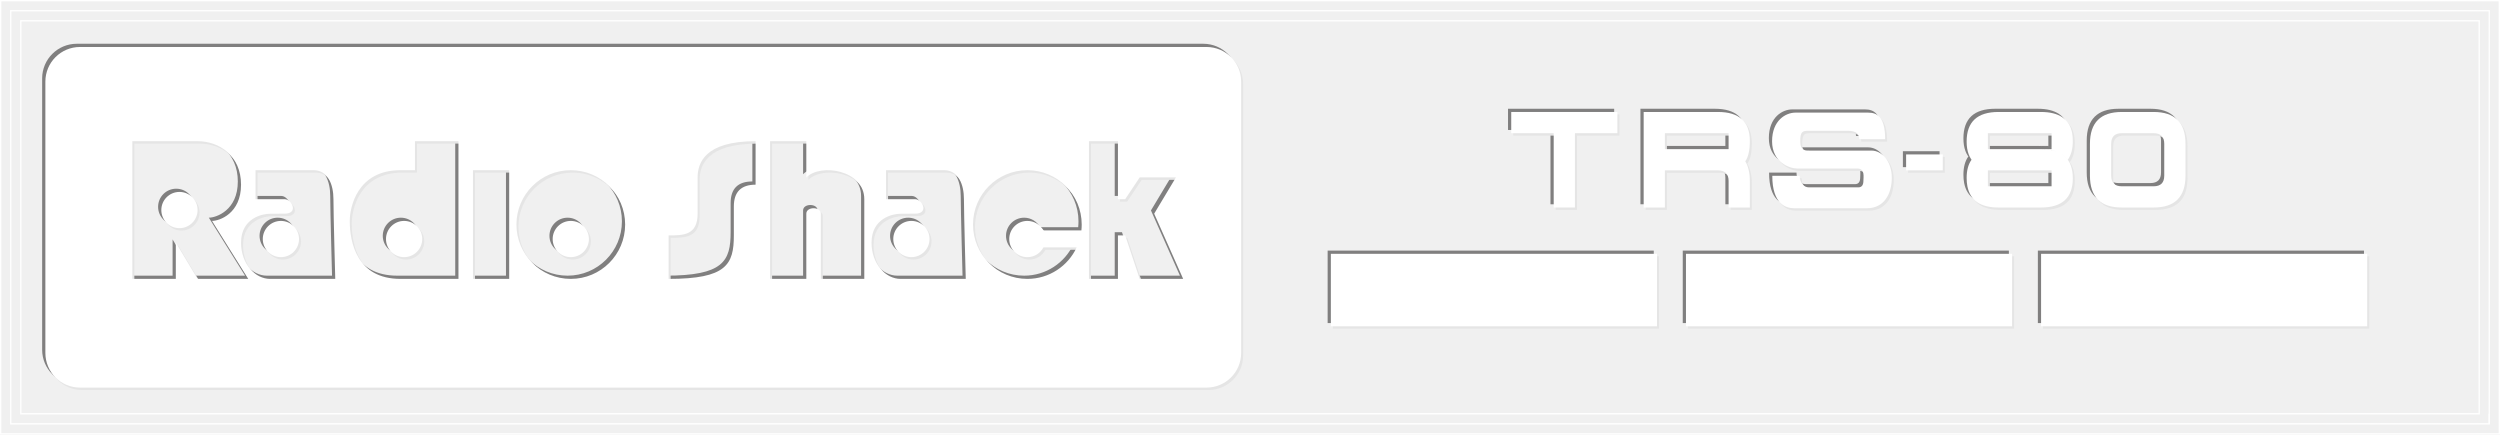
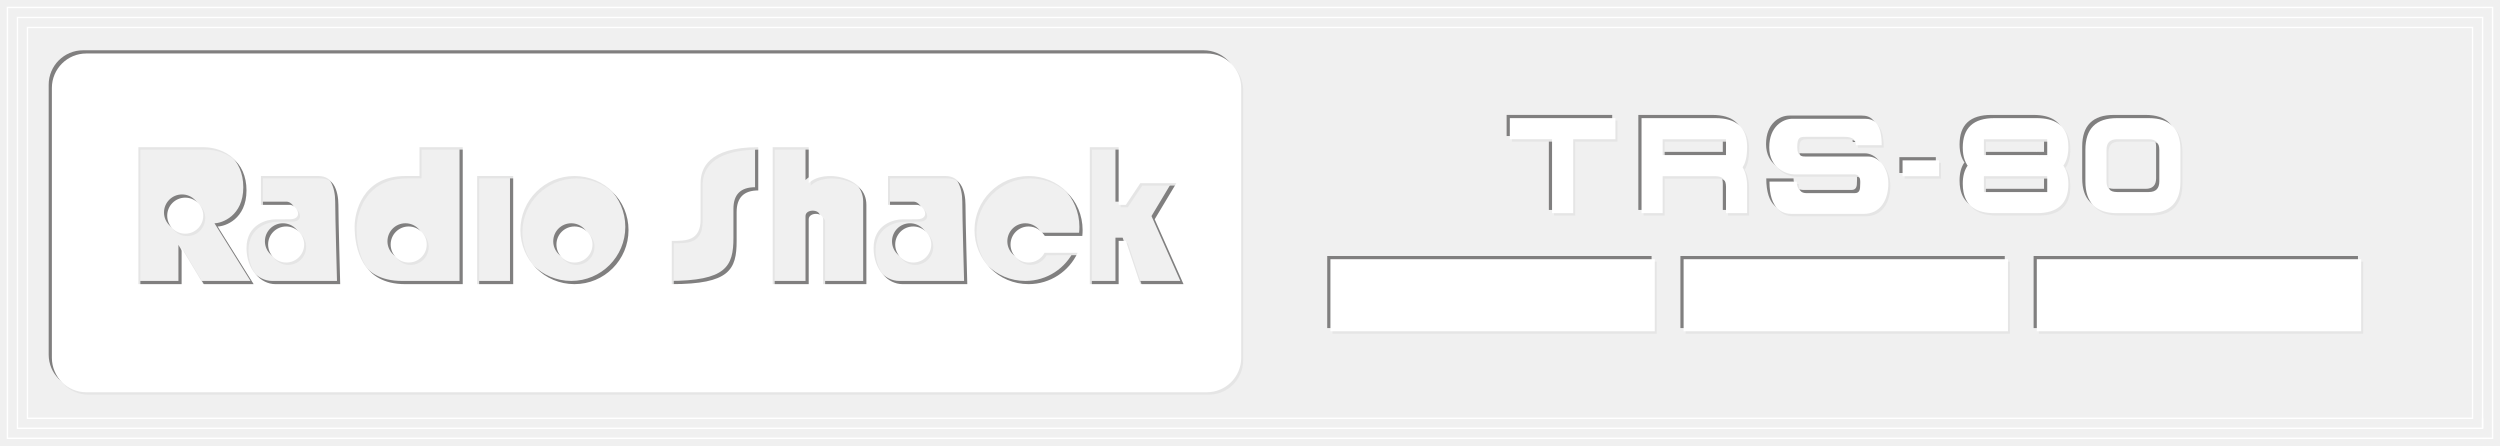
- <svg xmlns="http://www.w3.org/2000/svg" version="1.1" id="Layer_1" x="0px" y="0px" width="1839.607" height="319.779" viewBox="0 0 1839.607 319.779" enable-background="new 0 0 1894 384" xml:space="preserve">
+ <svg xmlns="http://www.w3.org/2000/svg" xml:space="preserve" enable-background="new 0 0 1894 384" viewBox="0 0 1849.607 329.779" height="329.779" width="1849.607" y="0px" x="0px" id="Layer_1" version="1.1">
  <defs id="defs112" />
-   <g id="Layer_1_1_" style="display:inline" transform="translate(-29,-30)" />
-   <g id="Layer_2" transform="translate(-29,-30)">
-     <g id="g106" style="display:inline">
-       <g id="g14" style="display:inline;fill:none;stroke:#ffffff;stroke-opacity:1">
-         <g id="g10" style="fill:none;stroke:#ffffff;stroke-opacity:1">
-           <linearGradient id="SVGID_1_" gradientUnits="userSpaceOnUse" x1="948.806" y1="43.098" x2="948.806" y2="337.083">
-             <stop offset="0.004" style="stop-color:#E2E3E4" id="stop3" />
-             <stop offset="1" style="stop-color:#B3B5B8" id="stop5" />
+   <g transform="translate(-24,-25)" style="display:inline" id="Layer_1_1_" />
+   <g transform="translate(-24,-25)" id="Layer_2">
+     <g style="display:inline" id="g106">
+       <g style="display:inline;fill:none;stroke:#ffffff;stroke-opacity:1" id="g14">
+         <g style="fill:none;stroke:#ffffff;stroke-opacity:1" id="g10">
+           <linearGradient y2="337.083" x2="948.806" y1="43.098" x1="948.806" gradientUnits="userSpaceOnUse" id="SVGID_1_">
+             <stop id="stop3" style="stop-color:#E2E3E4" offset="0.004" />
+             <stop id="stop5" style="stop-color:#B3B5B8" offset="1" />
          </linearGradient>
-           <rect x="36.907" y="37.907" width="1823.796" height="303.966" id="rect8" style="fill:none;stroke:#ffffff;stroke-opacity:1" />
+           <rect style="fill:none;stroke:#ffffff;stroke-opacity:1" id="rect8" height="303.966" width="1823.796" y="37.907" x="36.907" />
        </g>
-         <path d="M 29.5,349.279 V 30.5 h 1838.607 v 311.372 7.407 z m 1831.203,-7.407 v -7.405 z M 44.312,334.467 H 1853.296 V 45.313 H 44.312 Z" id="path12" style="fill:none;stroke:#ffffff;stroke-opacity:1" />
+         <path style="fill:none;stroke:#ffffff;stroke-opacity:1" id="path12" d="M 29.5,349.279 V 30.5 h 1838.607 v 311.372 7.407 z m 1831.203,-7.407 v -7.405 z M 44.312,334.467 H 1853.296 V 45.313 H 44.312 Z" />
      </g>
-       <g id="g44" style="display:inline">
+       <g style="display:inline" id="g44">
        <g id="g20">
          <g id="g18">
-             <path d="m 697.277,190.185 c -7.363,0 -13.332,5.969 -13.332,13.333 0,7.362 5.969,13.332 13.332,13.332 7.361,0 13.332,-5.97 13.332,-13.332 0,-7.364 -5.969,-13.333 -13.332,-13.333 z m -463.948,0 c -7.362,0 -13.332,5.969 -13.332,13.333 0,7.362 5.97,13.332 13.332,13.332 7.363,0 13.333,-5.97 13.333,-13.332 0,-7.364 -5.97,-13.333 -13.333,-13.333 z m 77.325,13.333 c 0,7.362 5.969,13.332 13.332,13.332 7.362,0 13.332,-5.97 13.332,-13.332 0,-7.363 -5.97,-13.333 -13.332,-13.333 -7.363,0 -13.332,5.969 -13.332,13.333 z m 135.985,-13.333 c -7.362,0 -13.332,5.969 -13.332,13.333 0,7.362 5.97,13.332 13.332,13.332 7.363,0 13.332,-5.97 13.332,-13.332 0,-7.364 -5.97,-13.333 -13.332,-13.333 z M 914.438,62.199 H 85.493 c -14.071,0 -25.479,11.407 -25.479,25.479 V 287.36 c 0,14.07 11.408,25.479 25.479,25.479 h 828.944 c 14.071,0 25.479,-11.406 25.479,-25.479 V 87.678 C 939.917,73.606 928.51,62.199 914.438,62.199 Z M 172.002,232.848 156.003,206.184 v 26.664 H 124.006 V 131.524 h 47.995 c 15.998,0 31.997,10.666 31.997,31.997 0,21.331 -15.999,26.664 -21.331,26.664 l 26.664,42.663 z m 53.328,0 c -10.665,0 -21.331,-10.666 -21.331,-26.664 0,-18.175 15.998,-21.332 21.331,-21.263 1.944,0.026 9.087,-0.069 10.666,-0.069 10.666,0 5.333,-10.666 0,-10.666 -5.333,0 -21.331,0 -21.331,0 v -21.331 h 42.662 c 10.666,0 14.665,10.666 14.665,21.331 0,10.666 1.333,58.66 1.333,58.66 H 225.33 Z m 138.65,0 c 0,0 -21.33,0 -42.661,0 -31.997,0 -37.329,-26.664 -37.329,-42.663 0,-9.809 5.332,-37.329 37.329,-37.329 h 10.666 v -21.332 h 31.997 v 101.324 z m 37.331,0 h -26.664 v -79.992 h 26.664 z m 45.328,0 c -22.089,0 -39.996,-17.906 -39.996,-39.996 0,-22.088 17.906,-39.996 39.996,-39.996 22.09,0 39.995,17.906 39.995,39.996 0,22.087 -17.905,39.996 -39.995,39.996 z m 135.984,-69.327 c -10.665,0 -15.998,5.333 -15.998,15.998 0,10.665 0,5.333 0,21.331 0,21.332 -5.333,31.998 -47.995,31.998 0,-21.332 0,-31.998 0,-31.998 10.666,0 21.331,0 21.331,-15.998 0,-15.998 0,-15.998 0,-26.664 0,-10.666 5.333,-26.664 42.662,-26.664 0,10.666 0,31.997 0,31.997 z m 79.991,69.327 h -31.996 v -47.996 c 0,-5.333 -10.666,-5.333 -10.666,0 0,5.333 0,47.996 0,47.996 H 593.288 V 131.524 h 26.664 v 26.664 c 10.666,-10.666 42.662,-5.333 42.662,15.998 0,21.332 0,58.662 0,58.662 z m 26.664,0 c -10.666,0 -21.331,-10.666 -21.331,-26.664 0,-18.175 15.998,-21.332 21.331,-21.263 1.942,0.026 9.087,-0.069 10.666,-0.069 10.666,0 5.333,-10.666 0,-10.666 -5.333,0 -21.332,0 -21.332,0 v -21.331 h 42.662 c 10.666,0 14.665,10.666 14.665,21.331 0,10.666 1.332,58.66 1.332,58.66 h -47.993 z m 133.086,-35.66 -28.041,-0.027 c -2.259,-4.155 -6.661,-6.976 -11.722,-6.976 -7.362,0 -13.332,5.968 -13.332,13.332 0,7.364 5.969,13.332 13.332,13.332 5.137,0 9.596,-2.906 11.821,-7.164 l 24.47,-0.002 c -6.354,13.68 -20.216,23.164 -36.291,23.164 -22.09,0 -39.996,-17.906 -39.996,-39.994 0,-22.089 17.906,-39.997 39.996,-39.997 22.088,0 39.995,17.906 39.995,39.997 10e-4,1.463 -0.078,2.911 -0.232,4.335 z m 42.895,35.66 -10.666,-31.998 h -5.333 v 31.998 H 827.929 V 131.524 h 21.331 v 42.663 h 5.333 l 10.666,-15.998 h 26.664 l -15.999,26.664 21.332,47.995 z M 158.67,168.854 c -7.363,0 -13.332,5.969 -13.332,13.332 0,7.362 5.969,13.332 13.332,13.332 7.363,0 13.332,-5.969 13.332,-13.332 0,-7.363 -5.968,-13.332 -13.332,-13.332 z" id="path16" style="fill:#807f7f" />
+             <path style="fill:#807f7f" id="path16" d="m 697.277,190.185 c -7.363,0 -13.332,5.969 -13.332,13.333 0,7.362 5.969,13.332 13.332,13.332 7.361,0 13.332,-5.97 13.332,-13.332 0,-7.364 -5.969,-13.333 -13.332,-13.333 z m -463.948,0 c -7.362,0 -13.332,5.969 -13.332,13.333 0,7.362 5.97,13.332 13.332,13.332 7.363,0 13.333,-5.97 13.333,-13.332 0,-7.364 -5.97,-13.333 -13.333,-13.333 z m 77.325,13.333 c 0,7.362 5.969,13.332 13.332,13.332 7.362,0 13.332,-5.97 13.332,-13.332 0,-7.363 -5.97,-13.333 -13.332,-13.333 -7.363,0 -13.332,5.969 -13.332,13.333 z m 135.985,-13.333 c -7.362,0 -13.332,5.969 -13.332,13.333 0,7.362 5.97,13.332 13.332,13.332 7.363,0 13.332,-5.97 13.332,-13.332 0,-7.364 -5.97,-13.333 -13.332,-13.333 z M 914.438,62.199 H 85.493 c -14.071,0 -25.479,11.407 -25.479,25.479 V 287.36 c 0,14.07 11.408,25.479 25.479,25.479 h 828.944 c 14.071,0 25.479,-11.406 25.479,-25.479 V 87.678 C 939.917,73.606 928.51,62.199 914.438,62.199 Z M 172.002,232.848 156.003,206.184 v 26.664 H 124.006 V 131.524 h 47.995 c 15.998,0 31.997,10.666 31.997,31.997 0,21.331 -15.999,26.664 -21.331,26.664 l 26.664,42.663 z m 53.328,0 c -10.665,0 -21.331,-10.666 -21.331,-26.664 0,-18.175 15.998,-21.332 21.331,-21.263 1.944,0.026 9.087,-0.069 10.666,-0.069 10.666,0 5.333,-10.666 0,-10.666 -5.333,0 -21.331,0 -21.331,0 v -21.331 h 42.662 c 10.666,0 14.665,10.666 14.665,21.331 0,10.666 1.333,58.66 1.333,58.66 H 225.33 Z m 138.65,0 c 0,0 -21.33,0 -42.661,0 -31.997,0 -37.329,-26.664 -37.329,-42.663 0,-9.809 5.332,-37.329 37.329,-37.329 h 10.666 v -21.332 h 31.997 v 101.324 z m 37.331,0 h -26.664 v -79.992 h 26.664 z m 45.328,0 c -22.089,0 -39.996,-17.906 -39.996,-39.996 0,-22.088 17.906,-39.996 39.996,-39.996 22.09,0 39.995,17.906 39.995,39.996 0,22.087 -17.905,39.996 -39.995,39.996 z m 135.984,-69.327 c -10.665,0 -15.998,5.333 -15.998,15.998 0,10.665 0,5.333 0,21.331 0,21.332 -5.333,31.998 -47.995,31.998 0,-21.332 0,-31.998 0,-31.998 10.666,0 21.331,0 21.331,-15.998 0,-15.998 0,-15.998 0,-26.664 0,-10.666 5.333,-26.664 42.662,-26.664 0,10.666 0,31.997 0,31.997 z m 79.991,69.327 h -31.996 v -47.996 c 0,-5.333 -10.666,-5.333 -10.666,0 0,5.333 0,47.996 0,47.996 H 593.288 V 131.524 h 26.664 v 26.664 c 10.666,-10.666 42.662,-5.333 42.662,15.998 0,21.332 0,58.662 0,58.662 z m 26.664,0 c -10.666,0 -21.331,-10.666 -21.331,-26.664 0,-18.175 15.998,-21.332 21.331,-21.263 1.942,0.026 9.087,-0.069 10.666,-0.069 10.666,0 5.333,-10.666 0,-10.666 -5.333,0 -21.332,0 -21.332,0 v -21.331 h 42.662 c 10.666,0 14.665,10.666 14.665,21.331 0,10.666 1.332,58.66 1.332,58.66 h -47.993 z m 133.086,-35.66 -28.041,-0.027 c -2.259,-4.155 -6.661,-6.976 -11.722,-6.976 -7.362,0 -13.332,5.968 -13.332,13.332 0,7.364 5.969,13.332 13.332,13.332 5.137,0 9.596,-2.906 11.821,-7.164 l 24.47,-0.002 c -6.354,13.68 -20.216,23.164 -36.291,23.164 -22.09,0 -39.996,-17.906 -39.996,-39.994 0,-22.089 17.906,-39.997 39.996,-39.997 22.088,0 39.995,17.906 39.995,39.997 10e-4,1.463 -0.078,2.911 -0.232,4.335 z m 42.895,35.66 -10.666,-31.998 h -5.333 v 31.998 H 827.929 V 131.524 h 21.331 v 42.663 h 5.333 l 10.666,-15.998 h 26.664 l -15.999,26.664 21.332,47.995 z M 158.67,168.854 c -7.363,0 -13.332,5.969 -13.332,13.332 0,7.362 5.969,13.332 13.332,13.332 7.363,0 13.332,-5.969 13.332,-13.332 0,-7.363 -5.968,-13.332 -13.332,-13.332 z" />
          </g>
        </g>
-         <rect x="1005.936" y="214.4" width="239.976" height="53.328" id="rect22" style="fill:#807f7f" />
-         <rect x="1267.24" y="214.4" width="239.974" height="53.328" id="rect24" style="fill:#807f7f" />
-         <rect x="1528.545" y="214.4" width="239.975" height="53.328" id="rect26" style="fill:#807f7f" />
+         <rect style="fill:#807f7f" id="rect22" height="53.328" width="239.976" y="214.4" x="1005.936" />
+         <rect style="fill:#807f7f" id="rect24" height="53.328" width="239.974" y="214.4" x="1267.24" />
+         <rect style="fill:#807f7f" id="rect26" height="53.328" width="239.975" y="214.4" x="1528.545" />
        <g id="g42">
          <g id="g38">
-             <path d="m 1138.662,110.022 h 78.117 v 15.623 h -31.247 v 54.681 h -15.623 v -54.681 h -31.247 z" id="path28" style="fill:#807f7f" />
-             <path d="m 1251.73,152.986 v 27.34 h -15.623 v -70.304 h 54.683 c 15.624,0 23.435,7.135 23.435,21.403 0,6.771 -1.119,11.745 -3.357,14.92 2.238,3.698 3.357,8.515 3.357,14.452 v 19.529 h -15.621 v -19.529 c 0,-5.207 -2.605,-7.812 -7.813,-7.812 z m 0,-15.623 h 46.871 v -11.718 h -46.871 z" id="path30" style="fill:#807f7f" />
-             <path d="m 1429.225,152.986 v -11.718 h 26.99 v 11.718 z" id="path32" style="fill:#807f7f" />
-             <path d="m 1551.415,125.646 h -62.024 v 11.718 h 39.06 c 15.623,0 23.434,7.161 23.434,21.48 0,14.322 -7.812,21.482 -23.434,21.482 h -31.246 c -13.229,0 -20.857,-5.207 -22.89,-15.623 h 61.946 v -11.718 h -39.058 c -15.625,0 -23.436,-7.056 -23.436,-21.17 0,-14.529 7.811,-21.794 23.436,-21.794 h 31.246 c 13.332,0.001 20.987,5.21 22.966,15.625 z m -77.101,39.058 c -0.366,-1.875 -0.547,-3.932 -0.547,-6.171 0,-5.52 1.196,-9.973 3.592,-13.358 3.75,5.209 10.363,7.812 19.844,7.812 h -7.813 v 11.718 z m 73.899,-19.53 c 2.446,-3.437 3.67,-7.993 3.67,-13.67 0,-2.083 -0.154,-4.036 -0.468,-5.859 h -15.154 v 11.718 h -7.812 c 9.425,0 16.014,2.605 19.764,7.811 z" id="path34" style="fill:#807f7f" />
-             <path d="m 1564.496,156.892 v -23.435 c 0,-15.623 7.813,-23.435 23.436,-23.435 h 23.436 c 15.624,0 23.436,7.812 23.436,23.435 v 23.435 c 0,15.624 -7.812,23.435 -23.436,23.435 h -23.436 c -15.623,0 -23.436,-7.811 -23.436,-23.435 z m 46.87,7.812 c 5.207,0 7.813,-2.604 7.813,-7.812 v -23.435 c 0,-5.207 -2.604,-7.812 -7.813,-7.812 h -23.436 c -5.209,0 -7.812,2.604 -7.812,7.812 v 23.435 c 0,5.208 2.603,7.812 7.812,7.812 z" id="path36" style="fill:#807f7f" />
+             <path style="fill:#807f7f" id="path28" d="m 1138.662,110.022 h 78.117 v 15.623 h -31.247 v 54.681 h -15.623 v -54.681 h -31.247 z" />
+             <path style="fill:#807f7f" id="path30" d="m 1251.73,152.986 v 27.34 h -15.623 v -70.304 h 54.683 c 15.624,0 23.435,7.135 23.435,21.403 0,6.771 -1.119,11.745 -3.357,14.92 2.238,3.698 3.357,8.515 3.357,14.452 v 19.529 h -15.621 v -19.529 c 0,-5.207 -2.605,-7.812 -7.813,-7.812 z m 0,-15.623 h 46.871 v -11.718 h -46.871 z" />
+             <path style="fill:#807f7f" id="path32" d="m 1429.225,152.986 v -11.718 h 26.99 v 11.718 z" />
+             <path style="fill:#807f7f" id="path34" d="m 1551.415,125.646 h -62.024 v 11.718 h 39.06 c 15.623,0 23.434,7.161 23.434,21.48 0,14.322 -7.812,21.482 -23.434,21.482 h -31.246 c -13.229,0 -20.857,-5.207 -22.89,-15.623 h 61.946 v -11.718 h -39.058 c -15.625,0 -23.436,-7.056 -23.436,-21.17 0,-14.529 7.811,-21.794 23.436,-21.794 h 31.246 c 13.332,0.001 20.987,5.21 22.966,15.625 z m -77.101,39.058 c -0.366,-1.875 -0.547,-3.932 -0.547,-6.171 0,-5.52 1.196,-9.973 3.592,-13.358 3.75,5.209 10.363,7.812 19.844,7.812 h -7.813 v 11.718 z m 73.899,-19.53 c 2.446,-3.437 3.67,-7.993 3.67,-13.67 0,-2.083 -0.154,-4.036 -0.468,-5.859 h -15.154 v 11.718 h -7.812 c 9.425,0 16.014,2.605 19.764,7.811 z" />
+             <path style="fill:#807f7f" id="path36" d="m 1564.496,156.892 v -23.435 c 0,-15.623 7.813,-23.435 23.436,-23.435 h 23.436 c 15.624,0 23.436,7.812 23.436,23.435 v 23.435 c 0,15.624 -7.812,23.435 -23.436,23.435 h -23.436 c -15.623,0 -23.436,-7.811 -23.436,-23.435 z m 46.87,7.812 c 5.207,0 7.813,-2.604 7.813,-7.812 v -23.435 c 0,-5.207 -2.604,-7.812 -7.813,-7.812 h -23.436 c -5.209,0 -7.812,2.604 -7.812,7.812 v 23.435 c 0,5.208 2.603,7.812 7.812,7.812 z" />
          </g>
-           <path d="m 1330.756,156.989 h 20.17 c 0,5.042 2.836,8.51 6.776,8.51 3.938,0 33.488,0 36.323,0 2.839,0 3.783,-2.049 3.783,-4.886 0,-2.836 1.26,-8.982 -4.412,-8.982 -5.673,0 -38.847,0 -44.362,0 -5.515,0 -18.438,-4.57 -18.438,-20.013 0,-15.443 10.084,-21.116 17.177,-21.116 7.093,0 47.116,0 53.576,0 6.461,0 12.449,2.994 12.449,19.541 -4.729,0 -19.066,0 -19.066,0 0,-3.625 -1.892,-6.184 -8.509,-6.184 -6.619,0 -23.721,0 -28.446,0 -4.729,0 -6.462,0.353 -6.462,7.759 0,7.406 4.255,6.814 7.406,6.814 3.151,0 37.271,0 44.992,0 7.721,0 14.969,7.841 14.969,19.975 0,12.133 -5.829,22.458 -18.276,22.458 -12.449,0 -47.117,0 -53.421,0 -6.304,0 -16.229,-3.075 -16.229,-23.876 z" id="path40" style="fill:#807f7f" />
+           <path style="fill:#807f7f" id="path40" d="m 1330.756,156.989 h 20.17 c 0,5.042 2.836,8.51 6.776,8.51 3.938,0 33.488,0 36.323,0 2.839,0 3.783,-2.049 3.783,-4.886 0,-2.836 1.26,-8.982 -4.412,-8.982 -5.673,0 -38.847,0 -44.362,0 -5.515,0 -18.438,-4.57 -18.438,-20.013 0,-15.443 10.084,-21.116 17.177,-21.116 7.093,0 47.116,0 53.576,0 6.461,0 12.449,2.994 12.449,19.541 -4.729,0 -19.066,0 -19.066,0 0,-3.625 -1.892,-6.184 -8.509,-6.184 -6.619,0 -23.721,0 -28.446,0 -4.729,0 -6.462,0.353 -6.462,7.759 0,7.406 4.255,6.814 7.406,6.814 3.151,0 37.271,0 44.992,0 7.721,0 14.969,7.841 14.969,19.975 0,12.133 -5.829,22.458 -18.276,22.458 -12.449,0 -47.117,0 -53.421,0 -6.304,0 -16.229,-3.075 -16.229,-23.876 z" />
        </g>
      </g>
-       <g id="g74" style="display:inline">
+       <g style="display:inline" id="g74">
        <g id="g50">
          <g id="g48">
-             <path d="m 314.505,207.665 c 0,7.362 5.969,13.332 13.332,13.332 7.363,0 13.332,-5.97 13.332,-13.332 0,-7.363 -5.969,-13.332 -13.332,-13.332 -7.363,0 -13.332,5.969 -13.332,13.332 z M 450.49,194.333 c -7.363,0 -13.332,5.969 -13.332,13.332 0,7.362 5.969,13.332 13.332,13.332 7.363,0 13.332,-5.97 13.332,-13.332 0,-7.363 -5.968,-13.332 -13.332,-13.332 z m 250.638,0 c -7.363,0 -13.332,5.969 -13.332,13.332 0,7.362 5.969,13.332 13.332,13.332 7.363,0 13.332,-5.97 13.332,-13.332 0,-7.363 -5.969,-13.332 -13.332,-13.332 z M 162.522,173.002 c -7.363,0 -13.332,5.969 -13.332,13.332 0,7.361 5.969,13.332 13.332,13.332 7.363,0 13.332,-5.969 13.332,-13.332 0,-7.363 -5.969,-13.332 -13.332,-13.332 z m 74.658,21.331 c -7.363,0 -13.332,5.969 -13.332,13.332 0,7.362 5.969,13.332 13.332,13.332 7.363,0 13.332,-5.97 13.332,-13.332 0,-7.363 -5.969,-13.332 -13.332,-13.332 z M 918.29,66.347 H 89.345 c -14.071,0 -25.479,11.408 -25.479,25.479 v 199.681 c 0,14.071 11.407,25.479 25.479,25.479 H 918.29 c 14.071,0 25.479,-11.407 25.479,-25.479 V 91.826 C 943.77,77.754 932.361,66.347 918.29,66.347 Z M 175.854,236.994 159.856,210.331 v 26.663 H 127.859 V 135.672 h 47.994 c 15.999,0 31.997,10.666 31.997,31.997 0,21.331 -15.998,26.664 -21.331,26.664 l 26.664,42.662 z m 53.327,0 c -10.665,0 -21.331,-10.665 -21.331,-26.663 0,-18.174 15.999,-21.332 21.331,-21.262 1.944,0.025 9.087,-0.069 10.666,-0.069 10.666,0 5.333,-10.665 0,-10.665 -5.333,0 -21.331,0 -21.331,0 v -21.331 h 42.662 c 10.665,0 14.665,10.666 14.665,21.331 0,10.665 1.333,58.66 1.333,58.66 z m 138.651,0 c 0,0 -21.331,0 -42.661,0 -31.997,0 -37.33,-26.663 -37.33,-42.662 0,-9.808 5.333,-37.329 37.33,-37.329 h 10.665 v -21.331 h 31.996 z m 37.33,0 h -26.664 v -79.991 h 26.664 z m 45.328,0 c -22.089,0 -39.996,-17.906 -39.996,-39.995 0,-22.089 17.907,-39.996 39.996,-39.996 22.089,0 39.996,17.907 39.996,39.996 0,22.089 -17.907,39.995 -39.996,39.995 z m 135.985,-69.325 c -10.666,0 -15.999,5.333 -15.999,15.998 0,10.666 0,5.333 0,21.331 0,21.331 -5.333,31.996 -47.995,31.996 0,-21.331 0,-31.996 0,-31.996 10.666,0 21.332,0 21.332,-15.999 0,-15.998 0,-15.998 0,-26.664 0,-10.665 5.334,-26.664 42.662,-26.664 0,10.667 0,31.998 0,31.998 z m 79.991,69.325 H 634.469 V 189 c 0,-5.333 -10.666,-5.333 -10.666,0 0,5.333 0,47.995 0,47.995 H 597.14 V 135.672 h 26.664 v 26.664 c 10.666,-10.665 42.662,-5.333 42.662,15.999 0,21.332 0,58.659 0,58.659 z m 26.663,0 c -10.665,0 -21.331,-10.665 -21.331,-26.663 0,-18.174 15.999,-21.332 21.331,-21.262 1.943,0.025 9.087,-0.069 10.666,-0.069 10.666,0 5.333,-10.665 0,-10.665 -5.333,0 -21.331,0 -21.331,0 v -21.331 h 42.662 c 10.666,0 14.665,10.666 14.665,21.331 0,10.665 1.333,58.66 1.333,58.66 z m 133.086,-35.658 -28.041,-0.027 c -2.258,-4.156 -6.661,-6.977 -11.723,-6.977 -7.362,0 -13.332,5.969 -13.332,13.332 0,7.361 5.969,13.332 13.332,13.332 5.137,0 9.596,-2.906 11.822,-7.164 l 24.47,-0.002 c -6.355,13.679 -20.216,23.164 -36.292,23.164 -22.088,0 -39.995,-17.906 -39.995,-39.995 0,-22.089 17.907,-39.996 39.995,-39.996 22.089,0 39.996,17.907 39.996,39.996 10e-4,1.466 -0.077,2.913 -0.232,4.337 z m 42.895,35.658 -10.666,-31.996 h -5.333 v 31.996 H 831.78 V 135.672 h 21.331 v 42.663 h 5.333 l 10.666,-15.999 h 26.663 L 879.775,189 l 21.33,47.995 z" id="path46" style="fill:#e5e5e5" />
+             <path style="fill:#e5e5e5" id="path46" d="m 314.505,207.665 c 0,7.362 5.969,13.332 13.332,13.332 7.363,0 13.332,-5.97 13.332,-13.332 0,-7.363 -5.969,-13.332 -13.332,-13.332 -7.363,0 -13.332,5.969 -13.332,13.332 z M 450.49,194.333 c -7.363,0 -13.332,5.969 -13.332,13.332 0,7.362 5.969,13.332 13.332,13.332 7.363,0 13.332,-5.97 13.332,-13.332 0,-7.363 -5.968,-13.332 -13.332,-13.332 z m 250.638,0 c -7.363,0 -13.332,5.969 -13.332,13.332 0,7.362 5.969,13.332 13.332,13.332 7.363,0 13.332,-5.97 13.332,-13.332 0,-7.363 -5.969,-13.332 -13.332,-13.332 z M 162.522,173.002 c -7.363,0 -13.332,5.969 -13.332,13.332 0,7.361 5.969,13.332 13.332,13.332 7.363,0 13.332,-5.969 13.332,-13.332 0,-7.363 -5.969,-13.332 -13.332,-13.332 z m 74.658,21.331 c -7.363,0 -13.332,5.969 -13.332,13.332 0,7.362 5.969,13.332 13.332,13.332 7.363,0 13.332,-5.97 13.332,-13.332 0,-7.363 -5.969,-13.332 -13.332,-13.332 z M 918.29,66.347 H 89.345 c -14.071,0 -25.479,11.408 -25.479,25.479 v 199.681 c 0,14.071 11.407,25.479 25.479,25.479 H 918.29 c 14.071,0 25.479,-11.407 25.479,-25.479 V 91.826 C 943.77,77.754 932.361,66.347 918.29,66.347 Z M 175.854,236.994 159.856,210.331 v 26.663 H 127.859 V 135.672 h 47.994 c 15.999,0 31.997,10.666 31.997,31.997 0,21.331 -15.998,26.664 -21.331,26.664 l 26.664,42.662 z m 53.327,0 c -10.665,0 -21.331,-10.665 -21.331,-26.663 0,-18.174 15.999,-21.332 21.331,-21.262 1.944,0.025 9.087,-0.069 10.666,-0.069 10.666,0 5.333,-10.665 0,-10.665 -5.333,0 -21.331,0 -21.331,0 v -21.331 h 42.662 c 10.665,0 14.665,10.666 14.665,21.331 0,10.665 1.333,58.66 1.333,58.66 z m 138.651,0 c 0,0 -21.331,0 -42.661,0 -31.997,0 -37.33,-26.663 -37.33,-42.662 0,-9.808 5.333,-37.329 37.33,-37.329 h 10.665 v -21.331 h 31.996 z m 37.33,0 h -26.664 v -79.991 h 26.664 z m 45.328,0 c -22.089,0 -39.996,-17.906 -39.996,-39.995 0,-22.089 17.907,-39.996 39.996,-39.996 22.089,0 39.996,17.907 39.996,39.996 0,22.089 -17.907,39.995 -39.996,39.995 z m 135.985,-69.325 c -10.666,0 -15.999,5.333 -15.999,15.998 0,10.666 0,5.333 0,21.331 0,21.331 -5.333,31.996 -47.995,31.996 0,-21.331 0,-31.996 0,-31.996 10.666,0 21.332,0 21.332,-15.999 0,-15.998 0,-15.998 0,-26.664 0,-10.665 5.334,-26.664 42.662,-26.664 0,10.667 0,31.998 0,31.998 z m 79.991,69.325 H 634.469 V 189 c 0,-5.333 -10.666,-5.333 -10.666,0 0,5.333 0,47.995 0,47.995 H 597.14 V 135.672 h 26.664 v 26.664 c 10.666,-10.665 42.662,-5.333 42.662,15.999 0,21.332 0,58.659 0,58.659 z m 26.663,0 c -10.665,0 -21.331,-10.665 -21.331,-26.663 0,-18.174 15.999,-21.332 21.331,-21.262 1.943,0.025 9.087,-0.069 10.666,-0.069 10.666,0 5.333,-10.665 0,-10.665 -5.333,0 -21.331,0 -21.331,0 v -21.331 h 42.662 c 10.666,0 14.665,10.666 14.665,21.331 0,10.665 1.333,58.66 1.333,58.66 z m 133.086,-35.658 -28.041,-0.027 c -2.258,-4.156 -6.661,-6.977 -11.723,-6.977 -7.362,0 -13.332,5.969 -13.332,13.332 0,7.361 5.969,13.332 13.332,13.332 5.137,0 9.596,-2.906 11.822,-7.164 l 24.47,-0.002 c -6.355,13.679 -20.216,23.164 -36.292,23.164 -22.088,0 -39.995,-17.906 -39.995,-39.995 0,-22.089 17.907,-39.996 39.995,-39.996 22.089,0 39.996,17.907 39.996,39.996 10e-4,1.466 -0.077,2.913 -0.232,4.337 z m 42.895,35.658 -10.666,-31.996 h -5.333 v 31.996 H 831.78 V 135.672 h 21.331 v 42.663 h 5.333 l 10.666,-15.999 h 26.663 L 879.775,189 l 21.33,47.995 z" />
          </g>
        </g>
-         <rect x="1009.787" y="218.548" width="239.975" height="53.328" id="rect52" style="fill:#e5e5e5" />
-         <rect x="1271.092" y="218.548" width="239.975" height="53.328" id="rect54" style="fill:#e5e5e5" />
-         <rect x="1532.396" y="218.548" width="239.973" height="53.328" id="rect56" style="fill:#e5e5e5" />
+         <rect style="fill:#e5e5e5" id="rect52" height="53.328" width="239.975" y="218.548" x="1009.787" />
+         <rect style="fill:#e5e5e5" id="rect54" height="53.328" width="239.975" y="218.548" x="1271.092" />
+         <rect style="fill:#e5e5e5" id="rect56" height="53.328" width="239.973" y="218.548" x="1532.396" />
        <g id="g72">
          <g id="g68">
-             <path d="m 1142.514,114.17 h 78.116 v 15.623 h -31.246 v 54.682 h -15.624 v -54.682 h -31.246 z" id="path58" style="fill:#e5e5e5" />
-             <path d="m 1255.583,157.134 v 27.341 h -15.622 V 114.17 h 54.68 c 15.625,0 23.437,7.135 23.437,21.403 0,6.771 -1.12,11.744 -3.357,14.92 2.237,3.698 3.357,8.515 3.357,14.451 v 19.529 h -15.623 v -19.529 c 0,-5.207 -2.604,-7.812 -7.813,-7.812 h -39.058 v 0.002 z m 0,-15.623 h 46.87 v -11.718 h -46.87 z" id="path60" style="fill:#e5e5e5" />
-             <path d="m 1433.076,157.134 v -11.717 h 26.988 v 11.717 z" id="path62" style="fill:#e5e5e5" />
-             <path d="m 1555.266,129.793 h -62.023 v 11.718 h 39.06 c 15.623,0 23.436,7.161 23.436,21.482 0,14.322 -7.813,21.482 -23.436,21.482 h -31.247 c -13.229,0 -20.855,-5.207 -22.888,-15.624 h 61.944 v -11.717 h -39.058 c -15.624,0 -23.435,-7.056 -23.435,-21.169 0,-14.53 7.811,-21.794 23.435,-21.794 h 31.247 c 13.331,-0.001 20.986,5.207 22.965,15.622 z m -77.1,39.058 c -0.366,-1.875 -0.547,-3.931 -0.547,-6.17 0,-5.52 1.195,-9.973 3.593,-13.358 3.75,5.208 10.363,7.812 19.843,7.812 h -7.813 v 11.717 z m 73.898,-19.529 c 2.445,-3.438 3.67,-7.994 3.67,-13.67 0,-2.083 -0.155,-4.035 -0.469,-5.859 h -15.154 v 11.718 h -7.812 c 9.428,0 16.015,2.604 19.765,7.811 z" id="path64" style="fill:#e5e5e5" />
-             <path d="m 1568.348,161.04 v -23.435 c 0,-15.624 7.813,-23.435 23.437,-23.435 h 23.437 c 15.623,0 23.434,7.811 23.434,23.435 v 23.435 c 0,15.623 -7.812,23.435 -23.434,23.435 h -23.437 c -15.625,0 -23.437,-7.812 -23.437,-23.435 z m 46.871,7.811 c 5.206,0 7.812,-2.603 7.812,-7.811 v -23.435 c 0,-5.208 -2.604,-7.812 -7.812,-7.812 h -23.436 c -5.209,0 -7.813,2.604 -7.813,7.812 v 23.435 c 0,5.208 2.604,7.811 7.813,7.811 z" id="path66" style="fill:#e5e5e5" />
+             <path style="fill:#e5e5e5" id="path58" d="m 1142.514,114.17 h 78.116 v 15.623 h -31.246 v 54.682 h -15.624 v -54.682 h -31.246 z" />
+             <path style="fill:#e5e5e5" id="path60" d="m 1255.583,157.134 v 27.341 h -15.622 V 114.17 h 54.68 c 15.625,0 23.437,7.135 23.437,21.403 0,6.771 -1.12,11.744 -3.357,14.92 2.237,3.698 3.357,8.515 3.357,14.451 v 19.529 h -15.623 v -19.529 c 0,-5.207 -2.604,-7.812 -7.813,-7.812 h -39.058 v 0.002 z m 0,-15.623 h 46.87 v -11.718 h -46.87 z" />
+             <path style="fill:#e5e5e5" id="path62" d="m 1433.076,157.134 v -11.717 h 26.988 v 11.717 z" />
+             <path style="fill:#e5e5e5" id="path64" d="m 1555.266,129.793 h -62.023 v 11.718 h 39.06 c 15.623,0 23.436,7.161 23.436,21.482 0,14.322 -7.813,21.482 -23.436,21.482 h -31.247 c -13.229,0 -20.855,-5.207 -22.888,-15.624 h 61.944 v -11.717 h -39.058 c -15.624,0 -23.435,-7.056 -23.435,-21.169 0,-14.53 7.811,-21.794 23.435,-21.794 h 31.247 c 13.331,-0.001 20.986,5.207 22.965,15.622 z m -77.1,39.058 c -0.366,-1.875 -0.547,-3.931 -0.547,-6.17 0,-5.52 1.195,-9.973 3.593,-13.358 3.75,5.208 10.363,7.812 19.843,7.812 h -7.813 v 11.717 z m 73.898,-19.529 c 2.445,-3.438 3.67,-7.994 3.67,-13.67 0,-2.083 -0.155,-4.035 -0.469,-5.859 h -15.154 v 11.718 h -7.812 c 9.428,0 16.015,2.604 19.765,7.811 z" />
+             <path style="fill:#e5e5e5" id="path66" d="m 1568.348,161.04 v -23.435 c 0,-15.624 7.813,-23.435 23.437,-23.435 h 23.437 c 15.623,0 23.434,7.811 23.434,23.435 v 23.435 c 0,15.623 -7.812,23.435 -23.434,23.435 h -23.437 c -15.625,0 -23.437,-7.812 -23.437,-23.435 z m 46.871,7.811 c 5.206,0 7.812,-2.603 7.812,-7.811 v -23.435 c 0,-5.208 -2.604,-7.812 -7.812,-7.812 h -23.436 c -5.209,0 -7.813,2.604 -7.813,7.812 v 23.435 c 0,5.208 2.604,7.811 7.813,7.811 z" />
          </g>
-           <path d="m 1334.605,161.137 h 20.172 c 0,5.042 2.836,8.509 6.774,8.509 3.94,0 33.489,0 36.325,0 2.837,0 3.782,-2.049 3.782,-4.886 0,-2.836 1.261,-8.981 -4.412,-8.981 -5.672,0 -38.846,0 -44.362,0 -5.516,0 -18.437,-4.57 -18.437,-20.013 0,-15.443 10.084,-21.116 17.177,-21.116 7.091,0 47.116,0 53.576,0 6.461,0 12.447,2.994 12.447,19.54 -4.727,0 -19.065,0 -19.065,0 0,-3.625 -1.892,-6.183 -8.509,-6.183 -6.618,0 -23.721,0 -28.447,0 -4.726,0 -6.46,0.353 -6.46,7.759 0,7.406 4.255,6.813 7.405,6.813 3.15,0 37.271,0 44.992,0 7.721,0 14.97,7.841 14.97,19.975 0,12.133 -5.83,22.458 -18.278,22.458 -12.449,0 -47.115,0 -53.42,0 -6.303,0 -16.23,-3.074 -16.23,-23.875 z" id="path70" style="fill:#e5e5e5" />
+           <path style="fill:#e5e5e5" id="path70" d="m 1334.605,161.137 h 20.172 c 0,5.042 2.836,8.509 6.774,8.509 3.94,0 33.489,0 36.325,0 2.837,0 3.782,-2.049 3.782,-4.886 0,-2.836 1.261,-8.981 -4.412,-8.981 -5.672,0 -38.846,0 -44.362,0 -5.516,0 -18.437,-4.57 -18.437,-20.013 0,-15.443 10.084,-21.116 17.177,-21.116 7.091,0 47.116,0 53.576,0 6.461,0 12.447,2.994 12.447,19.54 -4.727,0 -19.065,0 -19.065,0 0,-3.625 -1.892,-6.183 -8.509,-6.183 -6.618,0 -23.721,0 -28.447,0 -4.726,0 -6.46,0.353 -6.46,7.759 0,7.406 4.255,6.813 7.405,6.813 3.15,0 37.271,0 44.992,0 7.721,0 14.97,7.841 14.97,19.975 0,12.133 -5.83,22.458 -18.278,22.458 -12.449,0 -47.115,0 -53.42,0 -6.303,0 -16.23,-3.074 -16.23,-23.875 z" />
        </g>
      </g>
-       <g id="g104" style="display:inline">
-         <g id="g80" style="display:inline;fill:#ffffff;fill-opacity:1;stroke:none;stroke-opacity:1">
-           <g id="g78" style="fill:#ffffff;fill-opacity:1;stroke:none;stroke-opacity:1">
-             <path d="m 313.024,205.889 c 0,7.362 5.969,13.331 13.331,13.331 7.363,0 13.332,-5.969 13.332,-13.331 0,-7.363 -5.969,-13.332 -13.332,-13.332 -7.362,0 -13.331,5.968 -13.331,13.332 z m 386.622,-13.332 c -7.361,0 -13.332,5.969 -13.332,13.332 0,7.362 5.97,13.331 13.332,13.331 7.363,0 13.332,-5.969 13.332,-13.331 0.001,-7.364 -5.968,-13.332 -13.332,-13.332 z m -463.947,0 c -7.363,0 -13.332,5.969 -13.332,13.332 0,7.362 5.969,13.331 13.332,13.331 7.363,0 13.332,-5.969 13.332,-13.331 0,-7.364 -5.969,-13.332 -13.332,-13.332 z M 916.809,64.57 H 87.864 c -14.071,0 -25.479,11.408 -25.479,25.479 V 289.73 c 0,14.071 11.407,25.479 25.479,25.479 h 828.944 c 14.071,0 25.479,-11.406 25.479,-25.479 V 90.049 C 942.287,75.978 930.88,64.57 916.809,64.57 Z M 174.373,235.219 158.374,208.555 v 26.664 H 126.377 V 133.896 h 47.995 c 15.998,0 31.996,10.666 31.996,31.997 0,21.331 -15.998,26.664 -21.331,26.664 l 26.664,42.663 z m 53.327,0 c -10.666,0 -21.331,-10.666 -21.331,-26.664 0,-18.174 15.998,-21.331 21.331,-21.262 1.943,0.025 9.087,-0.069 10.666,-0.069 10.665,0 5.333,-10.666 0,-10.666 -5.333,0 -21.331,0 -21.331,0 v -21.332 h 42.662 c 10.666,0 14.665,10.666 14.665,21.332 0,10.666 1.333,58.661 1.333,58.661 z m 138.652,0 c 0,0 -21.332,0 -42.661,0 -31.998,0 -37.33,-26.664 -37.33,-42.662 0,-9.81 5.333,-37.331 37.33,-37.331 h 10.666 v -21.331 h 31.997 v 101.324 z m 37.329,0 h -26.664 v -79.992 h 26.664 z m 45.328,0 c -22.089,0 -39.996,-17.906 -39.996,-39.996 0,-22.089 17.907,-39.996 39.996,-39.996 22.089,0 39.996,17.907 39.996,39.996 0,22.09 -17.907,39.996 -39.996,39.996 z m 135.985,-69.326 c -10.666,0 -15.999,5.333 -15.999,15.999 0,10.665 0,5.333 0,21.331 0,21.331 -5.332,31.997 -47.994,31.997 0,-21.331 0,-31.997 0,-31.997 10.666,0 21.331,0 21.331,-15.998 0,-15.999 0,-15.999 0,-26.664 0,-10.665 5.333,-26.664 42.662,-26.664 0,10.665 0,31.996 0,31.996 z m 79.99,69.326 h -31.996 v -47.995 c 0,-5.333 -10.666,-5.333 -10.666,0 0,5.333 0,47.995 0,47.995 H 595.658 V 133.896 h 26.664 v 26.664 c 10.666,-10.665 42.662,-5.333 42.662,15.999 0,21.33 0,58.66 0,58.66 z m 26.664,0 c -10.666,0 -21.331,-10.666 -21.331,-26.664 0,-18.174 15.999,-21.331 21.331,-21.262 1.942,0.025 9.087,-0.069 10.666,-0.069 10.666,0 5.332,-10.666 0,-10.666 -5.334,0 -21.331,0 -21.331,0 v -21.332 h 42.661 c 10.666,0 14.666,10.666 14.666,21.332 0,10.666 1.332,58.661 1.332,58.661 z m 133.086,-35.658 -28.041,-0.028 c -2.258,-4.155 -6.661,-6.976 -11.723,-6.976 -7.362,0 -13.332,5.969 -13.332,13.332 0,7.362 5.97,13.331 13.332,13.331 5.138,0 9.597,-2.905 11.822,-7.163 l 24.47,-0.002 c -6.354,13.678 -20.216,23.164 -36.292,23.164 -22.089,0 -39.996,-17.906 -39.996,-39.996 0,-22.089 17.906,-39.996 39.996,-39.996 22.088,0 39.996,17.907 39.996,39.996 10e-4,1.465 -0.078,2.912 -0.232,4.338 z m 42.895,35.658 -10.666,-31.996 h -5.333 v 31.996 H 830.3 V 133.896 h 21.331 v 42.663 h 5.333 L 867.63,160.56 h 26.664 l -15.999,26.664 21.331,47.995 z M 161.041,171.225 c -7.363,0 -13.332,5.969 -13.332,13.332 0,7.363 5.969,13.332 13.332,13.332 7.362,0 13.332,-5.969 13.332,-13.332 0,-7.363 -5.97,-13.332 -13.332,-13.332 z m 287.968,21.332 c -7.362,0 -13.332,5.969 -13.332,13.332 0,7.362 5.97,13.331 13.332,13.331 7.363,0 13.332,-5.969 13.332,-13.331 0,-7.364 -5.969,-13.332 -13.332,-13.332 z" id="path76" style="fill:#ffffff;fill-opacity:1;stroke:none;stroke-opacity:1" />
+       <g style="display:inline" id="g104">
+         <g style="display:inline;fill:#ffffff;fill-opacity:1;stroke:none;stroke-opacity:1" id="g80">
+           <g style="fill:#ffffff;fill-opacity:1;stroke:none;stroke-opacity:1" id="g78">
+             <path style="fill:#ffffff;fill-opacity:1;stroke:none;stroke-opacity:1" id="path76" d="m 313.024,205.889 c 0,7.362 5.969,13.331 13.331,13.331 7.363,0 13.332,-5.969 13.332,-13.331 0,-7.363 -5.969,-13.332 -13.332,-13.332 -7.362,0 -13.331,5.968 -13.331,13.332 z m 386.622,-13.332 c -7.361,0 -13.332,5.969 -13.332,13.332 0,7.362 5.97,13.331 13.332,13.331 7.363,0 13.332,-5.969 13.332,-13.331 0.001,-7.364 -5.968,-13.332 -13.332,-13.332 z m -463.947,0 c -7.363,0 -13.332,5.969 -13.332,13.332 0,7.362 5.969,13.331 13.332,13.331 7.363,0 13.332,-5.969 13.332,-13.331 0,-7.364 -5.969,-13.332 -13.332,-13.332 z M 916.809,64.57 H 87.864 c -14.071,0 -25.479,11.408 -25.479,25.479 V 289.73 c 0,14.071 11.407,25.479 25.479,25.479 h 828.944 c 14.071,0 25.479,-11.406 25.479,-25.479 V 90.049 C 942.287,75.978 930.88,64.57 916.809,64.57 Z M 174.373,235.219 158.374,208.555 v 26.664 H 126.377 V 133.896 h 47.995 c 15.998,0 31.996,10.666 31.996,31.997 0,21.331 -15.998,26.664 -21.331,26.664 l 26.664,42.663 z m 53.327,0 c -10.666,0 -21.331,-10.666 -21.331,-26.664 0,-18.174 15.998,-21.331 21.331,-21.262 1.943,0.025 9.087,-0.069 10.666,-0.069 10.665,0 5.333,-10.666 0,-10.666 -5.333,0 -21.331,0 -21.331,0 v -21.332 h 42.662 c 10.666,0 14.665,10.666 14.665,21.332 0,10.666 1.333,58.661 1.333,58.661 z m 138.652,0 c 0,0 -21.332,0 -42.661,0 -31.998,0 -37.33,-26.664 -37.33,-42.662 0,-9.81 5.333,-37.331 37.33,-37.331 h 10.666 v -21.331 h 31.997 v 101.324 z m 37.329,0 h -26.664 v -79.992 h 26.664 z m 45.328,0 c -22.089,0 -39.996,-17.906 -39.996,-39.996 0,-22.089 17.907,-39.996 39.996,-39.996 22.089,0 39.996,17.907 39.996,39.996 0,22.09 -17.907,39.996 -39.996,39.996 z m 135.985,-69.326 c -10.666,0 -15.999,5.333 -15.999,15.999 0,10.665 0,5.333 0,21.331 0,21.331 -5.332,31.997 -47.994,31.997 0,-21.331 0,-31.997 0,-31.997 10.666,0 21.331,0 21.331,-15.998 0,-15.999 0,-15.999 0,-26.664 0,-10.665 5.333,-26.664 42.662,-26.664 0,10.665 0,31.996 0,31.996 z m 79.99,69.326 h -31.996 v -47.995 c 0,-5.333 -10.666,-5.333 -10.666,0 0,5.333 0,47.995 0,47.995 H 595.658 V 133.896 h 26.664 v 26.664 c 10.666,-10.665 42.662,-5.333 42.662,15.999 0,21.33 0,58.66 0,58.66 z m 26.664,0 c -10.666,0 -21.331,-10.666 -21.331,-26.664 0,-18.174 15.999,-21.331 21.331,-21.262 1.942,0.025 9.087,-0.069 10.666,-0.069 10.666,0 5.332,-10.666 0,-10.666 -5.334,0 -21.331,0 -21.331,0 v -21.332 h 42.661 c 10.666,0 14.666,10.666 14.666,21.332 0,10.666 1.332,58.661 1.332,58.661 z m 133.086,-35.658 -28.041,-0.028 c -2.258,-4.155 -6.661,-6.976 -11.723,-6.976 -7.362,0 -13.332,5.969 -13.332,13.332 0,7.362 5.97,13.331 13.332,13.331 5.138,0 9.597,-2.905 11.822,-7.163 l 24.47,-0.002 c -6.354,13.678 -20.216,23.164 -36.292,23.164 -22.089,0 -39.996,-17.906 -39.996,-39.996 0,-22.089 17.906,-39.996 39.996,-39.996 22.088,0 39.996,17.907 39.996,39.996 10e-4,1.465 -0.078,2.912 -0.232,4.338 z m 42.895,35.658 -10.666,-31.996 h -5.333 v 31.996 H 830.3 V 133.896 h 21.331 v 42.663 h 5.333 L 867.63,160.56 h 26.664 l -15.999,26.664 21.331,47.995 z M 161.041,171.225 c -7.363,0 -13.332,5.969 -13.332,13.332 0,7.363 5.969,13.332 13.332,13.332 7.362,0 13.332,-5.969 13.332,-13.332 0,-7.363 -5.97,-13.332 -13.332,-13.332 z m 287.968,21.332 c -7.362,0 -13.332,5.969 -13.332,13.332 0,7.362 5.97,13.331 13.332,13.331 7.363,0 13.332,-5.969 13.332,-13.331 0,-7.364 -5.969,-13.332 -13.332,-13.332 z" />
          </g>
        </g>
-         <rect x="1008.307" y="216.771" width="239.975" height="53.328" id="rect82" style="display:inline;fill:#ffffff;fill-opacity:1" />
-         <rect x="1269.61" y="216.771" width="239.974" height="53.328" id="rect84" style="display:inline;fill:#ffffff;fill-opacity:1" />
-         <rect x="1530.915" y="216.771" width="239.974" height="53.328" id="rect86" style="display:inline;fill:#ffffff;fill-opacity:1" />
-         <g id="g102" style="display:inline;fill:#ffffff;fill-opacity:1">
-           <g id="g98" style="fill:#ffffff;fill-opacity:1">
-             <path d="m 1141.032,112.394 h 78.116 v 15.623 h -31.246 v 54.682 h -15.624 v -54.682 h -31.246 z" id="path88" style="fill:#ffffff;fill-opacity:1" />
-             <path d="m 1254.104,155.357 v 27.341 h -15.623 v -70.305 h 54.681 c 15.624,0 23.436,7.135 23.436,21.404 0,6.771 -1.12,11.744 -3.358,14.92 2.238,3.698 3.358,8.515 3.358,14.452 v 19.529 h -15.623 v -19.529 c 0,-5.208 -2.604,-7.812 -7.813,-7.812 z m 0,-15.623 h 46.869 v -11.718 h -46.869 z" id="path90" style="fill:#ffffff;fill-opacity:1" />
-             <path d="M 1431.596,155.357 V 143.64 h 26.988 v 11.717 z" id="path92" style="fill:#ffffff;fill-opacity:1" />
-             <path d="m 1553.785,128.017 h -62.025 v 11.718 h 39.061 c 15.623,0 23.435,7.161 23.435,21.482 0,14.322 -7.812,21.482 -23.435,21.482 h -31.247 c -13.228,0 -20.856,-5.207 -22.888,-15.624 h 61.945 v -11.717 h -39.059 c -15.623,0 -23.436,-7.056 -23.436,-21.169 0,-14.53 7.813,-21.794 23.436,-21.794 h 31.247 c 13.331,-10e-4 20.988,5.207 22.966,15.622 z m -77.099,39.058 c -0.366,-1.875 -0.547,-3.931 -0.547,-6.171 0,-5.52 1.196,-9.972 3.592,-13.358 3.75,5.208 10.363,7.812 19.843,7.812 h -7.813 v 11.717 z m 73.897,-19.529 c 2.446,-3.437 3.671,-7.993 3.671,-13.67 0,-2.083 -0.156,-4.036 -0.469,-5.859 h -15.154 v 11.718 h -7.813 c 9.427,-0.001 16.015,2.603 19.765,7.811 z" id="path94" style="fill:#ffffff;fill-opacity:1" />
-             <path d="m 1566.867,159.264 v -23.435 c 0,-15.624 7.812,-23.435 23.435,-23.435 h 23.437 c 15.623,0 23.435,7.812 23.435,23.435 v 23.435 c 0,15.623 -7.812,23.435 -23.435,23.435 h -23.437 c -15.623,-0.001 -23.435,-7.812 -23.435,-23.435 z m 46.87,7.811 c 5.204,0 7.811,-2.603 7.811,-7.811 v -23.435 c 0,-5.208 -2.604,-7.812 -7.811,-7.812 H 1590.3 c -5.209,0 -7.812,2.604 -7.812,7.812 v 23.435 c 0,5.208 2.603,7.811 7.812,7.811 z" id="path96" style="fill:#ffffff;fill-opacity:1" />
+         <rect style="display:inline;fill:#ffffff;fill-opacity:1" id="rect82" height="53.328" width="239.975" y="216.771" x="1008.307" />
+         <rect style="display:inline;fill:#ffffff;fill-opacity:1" id="rect84" height="53.328" width="239.974" y="216.771" x="1269.61" />
+         <rect style="display:inline;fill:#ffffff;fill-opacity:1" id="rect86" height="53.328" width="239.974" y="216.771" x="1530.915" />
+         <g style="display:inline;fill:#ffffff;fill-opacity:1" id="g102">
+           <g style="fill:#ffffff;fill-opacity:1" id="g98">
+             <path style="fill:#ffffff;fill-opacity:1" id="path88" d="m 1141.032,112.394 h 78.116 v 15.623 h -31.246 v 54.682 h -15.624 v -54.682 h -31.246 z" />
+             <path style="fill:#ffffff;fill-opacity:1" id="path90" d="m 1254.104,155.357 v 27.341 h -15.623 v -70.305 h 54.681 c 15.624,0 23.436,7.135 23.436,21.404 0,6.771 -1.12,11.744 -3.358,14.92 2.238,3.698 3.358,8.515 3.358,14.452 v 19.529 h -15.623 v -19.529 c 0,-5.208 -2.604,-7.812 -7.813,-7.812 z m 0,-15.623 h 46.869 v -11.718 h -46.869 z" />
+             <path style="fill:#ffffff;fill-opacity:1" id="path92" d="M 1431.596,155.357 V 143.64 h 26.988 v 11.717 z" />
+             <path style="fill:#ffffff;fill-opacity:1" id="path94" d="m 1553.785,128.017 h -62.025 v 11.718 h 39.061 c 15.623,0 23.435,7.161 23.435,21.482 0,14.322 -7.812,21.482 -23.435,21.482 h -31.247 c -13.228,0 -20.856,-5.207 -22.888,-15.624 h 61.945 v -11.717 h -39.059 c -15.623,0 -23.436,-7.056 -23.436,-21.169 0,-14.53 7.813,-21.794 23.436,-21.794 h 31.247 c 13.331,-10e-4 20.988,5.207 22.966,15.622 z m -77.099,39.058 c -0.366,-1.875 -0.547,-3.931 -0.547,-6.171 0,-5.52 1.196,-9.972 3.592,-13.358 3.75,5.208 10.363,7.812 19.843,7.812 h -7.813 v 11.717 z m 73.897,-19.529 c 2.446,-3.437 3.671,-7.993 3.671,-13.67 0,-2.083 -0.156,-4.036 -0.469,-5.859 h -15.154 v 11.718 h -7.813 c 9.427,-0.001 16.015,2.603 19.765,7.811 z" />
+             <path style="fill:#ffffff;fill-opacity:1" id="path96" d="m 1566.867,159.264 v -23.435 c 0,-15.624 7.812,-23.435 23.435,-23.435 h 23.437 c 15.623,0 23.435,7.812 23.435,23.435 v 23.435 c 0,15.623 -7.812,23.435 -23.435,23.435 h -23.437 c -15.623,-0.001 -23.435,-7.812 -23.435,-23.435 z m 46.87,7.811 c 5.204,0 7.811,-2.603 7.811,-7.811 v -23.435 c 0,-5.208 -2.604,-7.812 -7.811,-7.812 H 1590.3 c -5.209,0 -7.812,2.604 -7.812,7.812 v 23.435 c 0,5.208 2.603,7.811 7.812,7.811 z" />
          </g>
-           <path d="m 1333.125,159.36 h 20.171 c 0,5.042 2.837,8.51 6.775,8.51 3.939,0 33.489,0 36.327,0 2.836,0 3.781,-2.049 3.781,-4.886 0,-2.836 1.26,-8.981 -4.412,-8.981 -5.674,0 -38.848,0 -44.363,0 -5.515,0 -18.437,-4.57 -18.437,-20.013 0,-15.443 10.085,-21.116 17.177,-21.116 7.091,0 47.115,0 53.576,0 6.461,0 12.447,2.994 12.447,19.54 -4.727,0 -19.064,0 -19.064,0 0,-3.624 -1.893,-6.183 -8.511,-6.183 -6.616,0 -23.719,0 -28.445,0 -4.728,0 -6.46,0.353 -6.46,7.759 0,7.406 4.254,6.813 7.404,6.813 3.152,0 37.271,0 44.992,0 7.721,0 14.971,7.841 14.971,19.975 0,12.133 -5.832,22.458 -18.278,22.458 -12.449,0 -47.116,0 -53.421,0 -6.301,0.001 -16.23,-3.075 -16.23,-23.876 z" id="path100" style="fill:#ffffff;fill-opacity:1" />
+           <path style="fill:#ffffff;fill-opacity:1" id="path100" d="m 1333.125,159.36 h 20.171 c 0,5.042 2.837,8.51 6.775,8.51 3.939,0 33.489,0 36.327,0 2.836,0 3.781,-2.049 3.781,-4.886 0,-2.836 1.26,-8.981 -4.412,-8.981 -5.674,0 -38.848,0 -44.363,0 -5.515,0 -18.437,-4.57 -18.437,-20.013 0,-15.443 10.085,-21.116 17.177,-21.116 7.091,0 47.115,0 53.576,0 6.461,0 12.447,2.994 12.447,19.54 -4.727,0 -19.064,0 -19.064,0 0,-3.624 -1.893,-6.183 -8.511,-6.183 -6.616,0 -23.719,0 -28.445,0 -4.728,0 -6.46,0.353 -6.46,7.759 0,7.406 4.254,6.813 7.404,6.813 3.152,0 37.271,0 44.992,0 7.721,0 14.971,7.841 14.971,19.975 0,12.133 -5.832,22.458 -18.278,22.458 -12.449,0 -47.116,0 -53.421,0 -6.301,0.001 -16.23,-3.075 -16.23,-23.876 z" />
        </g>
      </g>
    </g>
  </g>
</svg>
